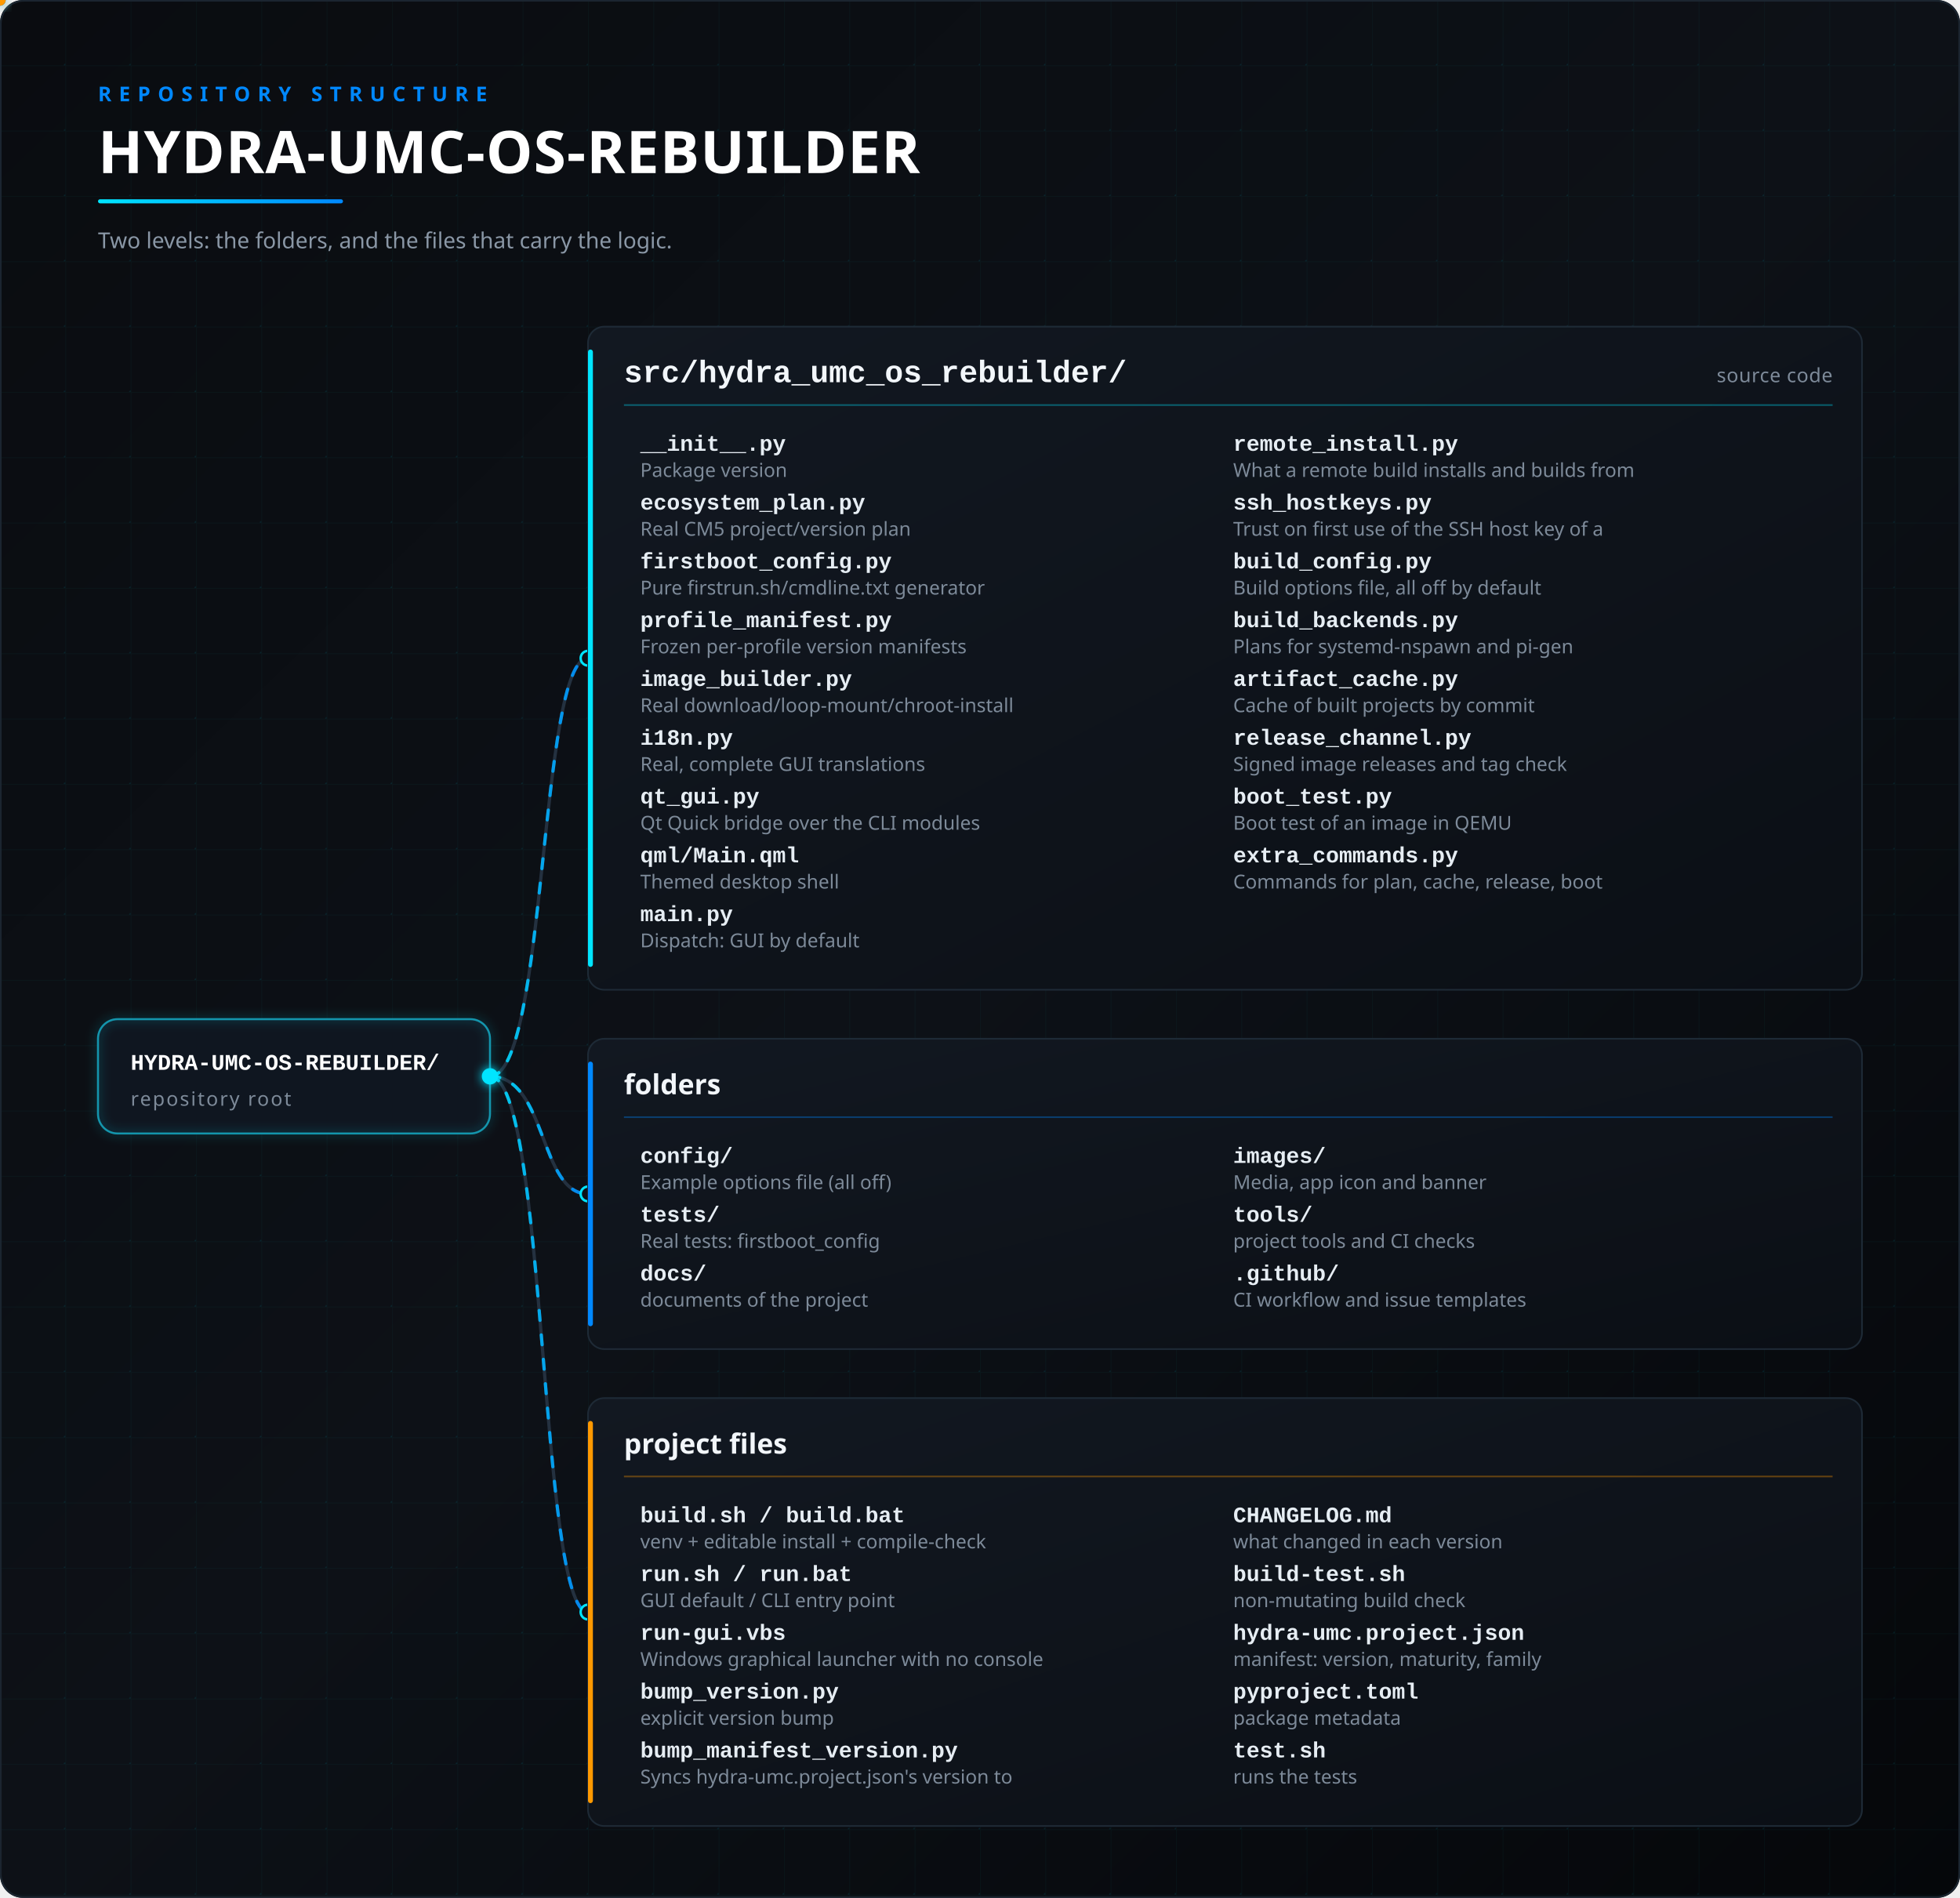
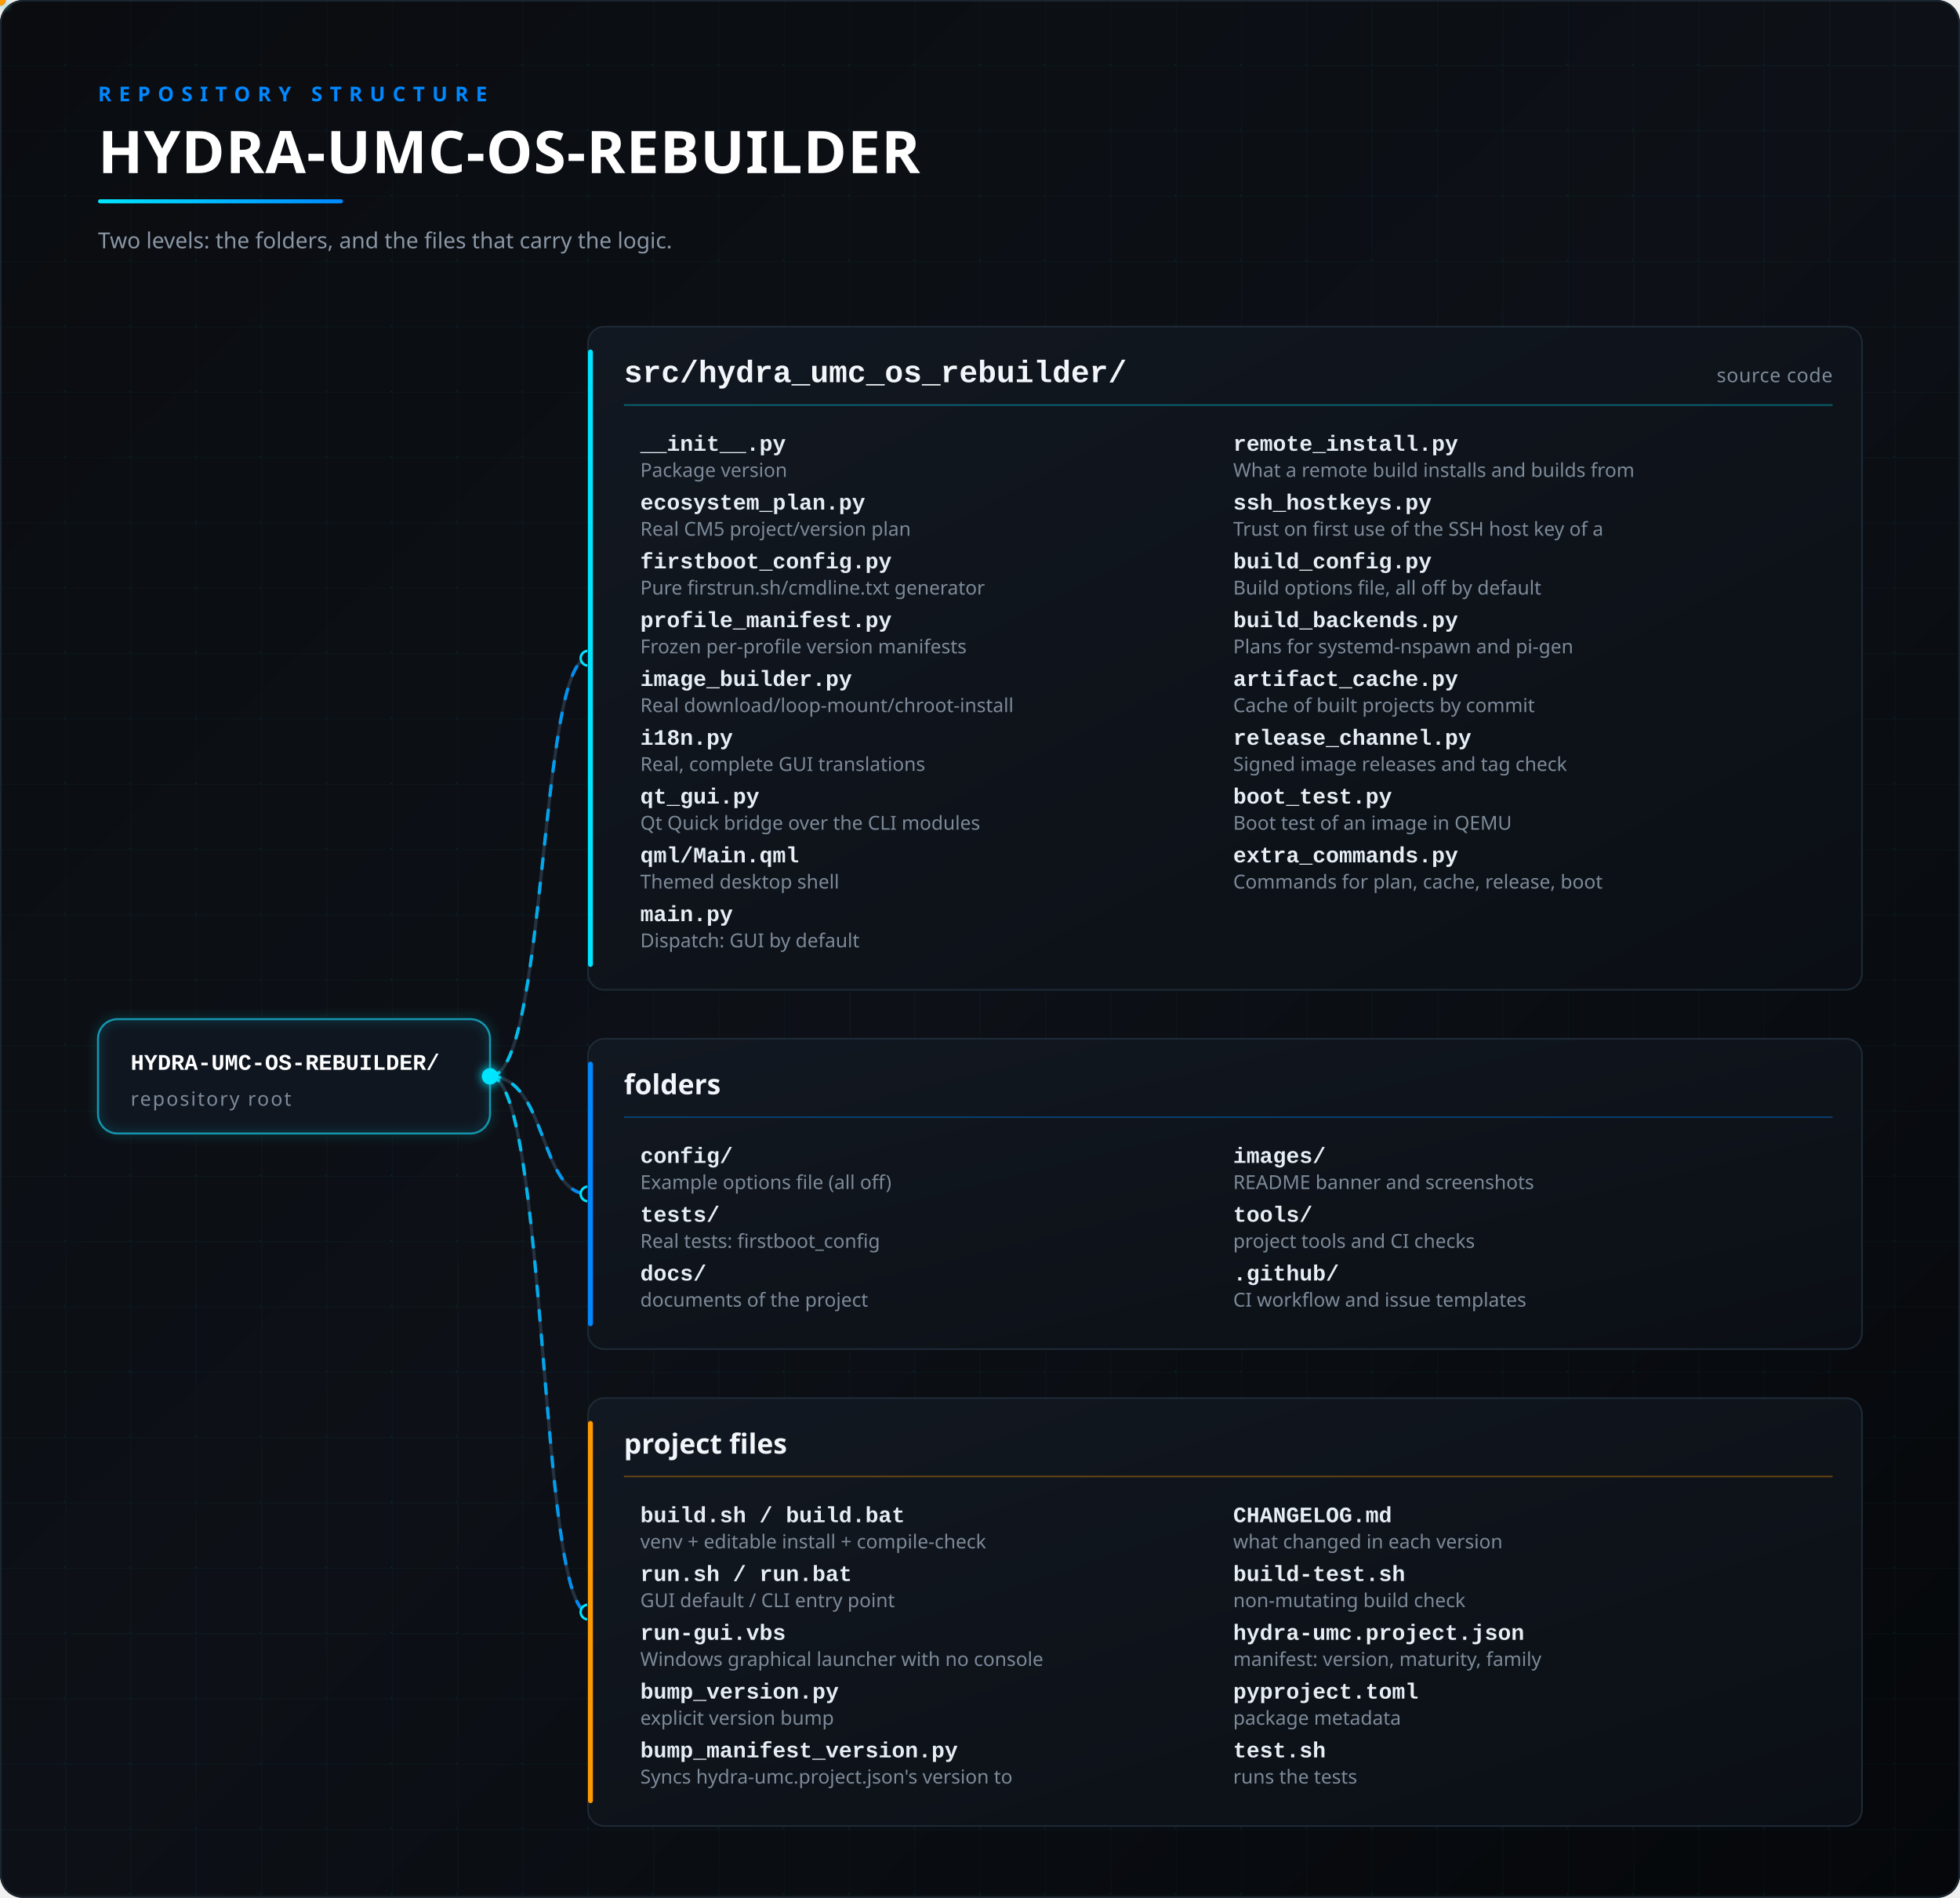
<svg xmlns="http://www.w3.org/2000/svg" viewBox="0 0 1200 1162" width="100%" role="img" aria-labelledby="t d">
  <defs>
    <linearGradient id="bg" x1="0" y1="0" x2="1" y2="1">
      <stop offset="0" stop-color="#0A0C10" />
      <stop offset="0.5" stop-color="#0D1117" />
      <stop offset="1" stop-color="#05070A" />
    </linearGradient>
    <linearGradient id="card" x1="0" y1="0" x2="1" y2="1">
      <stop offset="0" stop-color="#121821" />
      <stop offset="1" stop-color="#0B0F15" />
    </linearGradient>
    <linearGradient id="line" x1="0" y1="0" x2="1" y2="0">
      <stop offset="0" stop-color="#00E5FF" />
      <stop offset="1" stop-color="#0088FF" />
    </linearGradient>
    <filter id="glow" x="-50%" y="-50%" width="200%" height="200%">
      <feGaussianBlur stdDeviation="3" result="b" />
      <feMerge>
        <feMergeNode in="b" />
        <feMergeNode in="SourceGraphic" />
      </feMerge>
    </filter>
    <pattern id="grid" width="40" height="40" patternUnits="userSpaceOnUse">
      <path d="M40 0H0V40" fill="none" stroke="#00E5FF" stroke-opacity="0.035" />
      <circle cx="40" cy="40" r="1" fill="#00E5FF" fill-opacity="0.09" />
    </pattern>
  </defs>
  <rect width="1200" height="1162" rx="14" fill="url(#bg)" />
  <rect width="1200" height="1162" rx="14" fill="url(#grid)" />
  <rect x="0.5" y="0.5" width="1199" height="1161" rx="14" fill="none" stroke="#1B2530" />
  <text x="60" y="62" font-family="'Segoe UI','Noto Sans','Noto Sans CJK SC','Microsoft YaHei','Yu Gothic','Helvetica Neue',Helvetica,Arial,sans-serif" font-size="12.5" font-weight="600" fill="#0088FF" text-anchor="start" letter-spacing="4.5">REPOSITORY STRUCTURE</text>
  <text x="60" y="106" font-family="'Segoe UI','Noto Sans','Noto Sans CJK SC','Microsoft YaHei','Yu Gothic','Helvetica Neue',Helvetica,Arial,sans-serif" font-size="36" font-weight="700" fill="#FFFFFF" text-anchor="start" letter-spacing="0.5">HYDRA-UMC-OS-REBUILDER</text>
  <rect x="60" y="122" width="150" height="2.5" rx="1.25" fill="url(#line)">
    <animate attributeName="width" values="40;150;150" keyTimes="0;0.4;1" dur="3s" repeatCount="indefinite" />
  </rect>
  <text x="60" y="152" font-family="'Segoe UI','Noto Sans','Noto Sans CJK SC','Microsoft YaHei','Yu Gothic','Helvetica Neue',Helvetica,Arial,sans-serif" font-size="13.5" font-weight="400" fill="#8A97A6" text-anchor="start">Two levels: the folders, and the files that carry the logic.</text>
  <path id="c0" d="M300,659 C335,659 330,403 360,403" fill="none" stroke="#243140" stroke-width="2" />
  <path d="M300,659 C335,659 330,403 360,403" fill="none" stroke="url(#line)" stroke-width="2" stroke-linecap="round" stroke-dasharray="6 9" opacity="0.9">
    <animate attributeName="stroke-dashoffset" from="0" to="-30" dur="1.6s" repeatCount="indefinite" />
  </path>
  <circle cx="360" cy="403" r="4.5" fill="#0D1117" stroke="#00E5FF" stroke-width="1.5" />
  <path id="c1" d="M300,659 C335,659 330,731 360,731" fill="none" stroke="#243140" stroke-width="2" />
  <path d="M300,659 C335,659 330,731 360,731" fill="none" stroke="url(#line)" stroke-width="2" stroke-linecap="round" stroke-dasharray="6 9" opacity="0.9">
    <animate attributeName="stroke-dashoffset" from="0" to="-30" dur="1.6s" repeatCount="indefinite" />
  </path>
  <circle cx="360" cy="731" r="4.5" fill="#0D1117" stroke="#00E5FF" stroke-width="1.5" />
  <path id="c2" d="M300,659 C335,659 330,987 360,987" fill="none" stroke="#243140" stroke-width="2" />
  <path d="M300,659 C335,659 330,987 360,987" fill="none" stroke="url(#line)" stroke-width="2" stroke-linecap="round" stroke-dasharray="6 9" opacity="0.9">
    <animate attributeName="stroke-dashoffset" from="0" to="-30" dur="1.6s" repeatCount="indefinite" />
  </path>
  <circle cx="360" cy="987" r="4.5" fill="#0D1117" stroke="#00E5FF" stroke-width="1.5" />
  <circle r="3.5" fill="#00E5FF" filter="url(#glow)">
    <animateMotion dur="3.4s" repeatCount="indefinite">
      <mpath href="#c0" />
    </animateMotion>
  </circle>
  <circle r="3.5" fill="#0088FF" filter="url(#glow)">
    <animateMotion dur="4.2s" repeatCount="indefinite">
      <mpath href="#c1" />
    </animateMotion>
  </circle>
  <circle r="3.5" fill="#FF9900" filter="url(#glow)">
    <animateMotion dur="5.0s" repeatCount="indefinite">
      <mpath href="#c2" />
    </animateMotion>
  </circle>
  <rect x="60" y="624" width="240" height="70" rx="12" fill="#0F1620" stroke="#2A3A4C" stroke-width="1.2" />
  <rect x="60" y="624" width="240" height="70" rx="12" fill="none" stroke="#00E5FF" stroke-opacity="0.5" stroke-width="1.2" filter="url(#glow)">
    <animate attributeName="stroke-opacity" values="0.15;0.6;0.15" dur="3.6s" repeatCount="indefinite" />
  </rect>
  <text x="80" y="655" font-family="'JetBrains Mono','Cascadia Code','SFMono-Regular',Consolas,'Liberation Mono',monospace" font-size="13.7" font-weight="700" fill="#FFFFFF" text-anchor="start">HYDRA-UMC-OS-REBUILDER/</text>
  <text x="80" y="677" font-family="'Segoe UI','Noto Sans','Noto Sans CJK SC','Microsoft YaHei','Yu Gothic','Helvetica Neue',Helvetica,Arial,sans-serif" font-size="12" font-weight="400" fill="#7D8A99" text-anchor="start" letter-spacing="1">repository root</text>
  <circle cx="300" cy="659" r="5" fill="#00E5FF" filter="url(#glow)" />
  <rect x="360" y="200" width="780" height="406" rx="10" fill="url(#card)" stroke="#1E2A36" stroke-width="1" />
  <rect x="360" y="214" width="3" height="378" rx="1.5" fill="#00E5FF">
    <animate attributeName="opacity" values="0.55;1;0.55" dur="4s" begin="0s" repeatCount="indefinite" />
  </rect>
  <text x="382" y="234" font-family="'JetBrains Mono','Cascadia Code','SFMono-Regular',Consolas,'Liberation Mono',monospace" font-size="19" font-weight="700" fill="#F2F6FA" text-anchor="start">src/hydra_umc_os_rebuilder/</text>
  <text x="1122" y="234" font-family="'Segoe UI','Noto Sans','Noto Sans CJK SC','Microsoft YaHei','Yu Gothic','Helvetica Neue',Helvetica,Arial,sans-serif" font-size="12" font-weight="400" fill="#7D8A99" text-anchor="end" letter-spacing="0.3">source code</text>
  <line x1="382" y1="248" x2="1122" y2="248" stroke="#00E5FF" stroke-opacity="0.35" stroke-width="1" />
  <text x="392" y="276" font-family="'JetBrains Mono','Cascadia Code','SFMono-Regular',Consolas,'Liberation Mono',monospace" font-size="13.5" font-weight="600" fill="#E6EDF3" text-anchor="start">__init__.py</text>
  <text x="392" y="292" font-family="'Segoe UI','Noto Sans','Noto Sans CJK SC','Microsoft YaHei','Yu Gothic','Helvetica Neue',Helvetica,Arial,sans-serif" font-size="11.8" font-weight="400" fill="#7D8A99" text-anchor="start">Package version</text>
  <text x="392" y="312" font-family="'JetBrains Mono','Cascadia Code','SFMono-Regular',Consolas,'Liberation Mono',monospace" font-size="13.5" font-weight="600" fill="#E6EDF3" text-anchor="start">ecosystem_plan.py</text>
  <text x="392" y="328" font-family="'Segoe UI','Noto Sans','Noto Sans CJK SC','Microsoft YaHei','Yu Gothic','Helvetica Neue',Helvetica,Arial,sans-serif" font-size="11.8" font-weight="400" fill="#7D8A99" text-anchor="start">Real CM5 project/version plan</text>
  <text x="392" y="348" font-family="'JetBrains Mono','Cascadia Code','SFMono-Regular',Consolas,'Liberation Mono',monospace" font-size="13.5" font-weight="600" fill="#E6EDF3" text-anchor="start">firstboot_config.py</text>
  <text x="392" y="364" font-family="'Segoe UI','Noto Sans','Noto Sans CJK SC','Microsoft YaHei','Yu Gothic','Helvetica Neue',Helvetica,Arial,sans-serif" font-size="11.8" font-weight="400" fill="#7D8A99" text-anchor="start">Pure firstrun.sh/cmdline.txt generator</text>
  <text x="392" y="384" font-family="'JetBrains Mono','Cascadia Code','SFMono-Regular',Consolas,'Liberation Mono',monospace" font-size="13.5" font-weight="600" fill="#E6EDF3" text-anchor="start">profile_manifest.py</text>
  <text x="392" y="400" font-family="'Segoe UI','Noto Sans','Noto Sans CJK SC','Microsoft YaHei','Yu Gothic','Helvetica Neue',Helvetica,Arial,sans-serif" font-size="11.8" font-weight="400" fill="#7D8A99" text-anchor="start">Frozen per-profile version manifests</text>
  <text x="392" y="420" font-family="'JetBrains Mono','Cascadia Code','SFMono-Regular',Consolas,'Liberation Mono',monospace" font-size="13.5" font-weight="600" fill="#E6EDF3" text-anchor="start">image_builder.py</text>
  <text x="392" y="436" font-family="'Segoe UI','Noto Sans','Noto Sans CJK SC','Microsoft YaHei','Yu Gothic','Helvetica Neue',Helvetica,Arial,sans-serif" font-size="11.8" font-weight="400" fill="#7D8A99" text-anchor="start">Real download/loop-mount/chroot-install</text>
  <text x="392" y="456" font-family="'JetBrains Mono','Cascadia Code','SFMono-Regular',Consolas,'Liberation Mono',monospace" font-size="13.5" font-weight="600" fill="#E6EDF3" text-anchor="start">i18n.py</text>
  <text x="392" y="472" font-family="'Segoe UI','Noto Sans','Noto Sans CJK SC','Microsoft YaHei','Yu Gothic','Helvetica Neue',Helvetica,Arial,sans-serif" font-size="11.8" font-weight="400" fill="#7D8A99" text-anchor="start">Real, complete GUI translations</text>
  <text x="392" y="492" font-family="'JetBrains Mono','Cascadia Code','SFMono-Regular',Consolas,'Liberation Mono',monospace" font-size="13.5" font-weight="600" fill="#E6EDF3" text-anchor="start">qt_gui.py</text>
  <text x="392" y="508" font-family="'Segoe UI','Noto Sans','Noto Sans CJK SC','Microsoft YaHei','Yu Gothic','Helvetica Neue',Helvetica,Arial,sans-serif" font-size="11.8" font-weight="400" fill="#7D8A99" text-anchor="start">Qt Quick bridge over the CLI modules</text>
  <text x="392" y="528" font-family="'JetBrains Mono','Cascadia Code','SFMono-Regular',Consolas,'Liberation Mono',monospace" font-size="13.5" font-weight="600" fill="#E6EDF3" text-anchor="start">qml/Main.qml</text>
  <text x="392" y="544" font-family="'Segoe UI','Noto Sans','Noto Sans CJK SC','Microsoft YaHei','Yu Gothic','Helvetica Neue',Helvetica,Arial,sans-serif" font-size="11.8" font-weight="400" fill="#7D8A99" text-anchor="start">Themed desktop shell</text>
  <text x="392" y="564" font-family="'JetBrains Mono','Cascadia Code','SFMono-Regular',Consolas,'Liberation Mono',monospace" font-size="13.5" font-weight="600" fill="#E6EDF3" text-anchor="start">main.py</text>
  <text x="392" y="580" font-family="'Segoe UI','Noto Sans','Noto Sans CJK SC','Microsoft YaHei','Yu Gothic','Helvetica Neue',Helvetica,Arial,sans-serif" font-size="11.8" font-weight="400" fill="#7D8A99" text-anchor="start">Dispatch: GUI by default</text>
  <text x="755" y="276" font-family="'JetBrains Mono','Cascadia Code','SFMono-Regular',Consolas,'Liberation Mono',monospace" font-size="13.5" font-weight="600" fill="#E6EDF3" text-anchor="start">remote_install.py</text>
  <text x="755" y="292" font-family="'Segoe UI','Noto Sans','Noto Sans CJK SC','Microsoft YaHei','Yu Gothic','Helvetica Neue',Helvetica,Arial,sans-serif" font-size="11.8" font-weight="400" fill="#7D8A99" text-anchor="start">What a remote build installs and builds from</text>
  <text x="755" y="312" font-family="'JetBrains Mono','Cascadia Code','SFMono-Regular',Consolas,'Liberation Mono',monospace" font-size="13.5" font-weight="600" fill="#E6EDF3" text-anchor="start">ssh_hostkeys.py</text>
  <text x="755" y="328" font-family="'Segoe UI','Noto Sans','Noto Sans CJK SC','Microsoft YaHei','Yu Gothic','Helvetica Neue',Helvetica,Arial,sans-serif" font-size="11.8" font-weight="400" fill="#7D8A99" text-anchor="start">Trust on first use of the SSH host key of a</text>
  <text x="755" y="348" font-family="'JetBrains Mono','Cascadia Code','SFMono-Regular',Consolas,'Liberation Mono',monospace" font-size="13.5" font-weight="600" fill="#E6EDF3" text-anchor="start">build_config.py</text>
  <text x="755" y="364" font-family="'Segoe UI','Noto Sans','Noto Sans CJK SC','Microsoft YaHei','Yu Gothic','Helvetica Neue',Helvetica,Arial,sans-serif" font-size="11.8" font-weight="400" fill="#7D8A99" text-anchor="start">Build options file, all off by default</text>
  <text x="755" y="384" font-family="'JetBrains Mono','Cascadia Code','SFMono-Regular',Consolas,'Liberation Mono',monospace" font-size="13.5" font-weight="600" fill="#E6EDF3" text-anchor="start">build_backends.py</text>
  <text x="755" y="400" font-family="'Segoe UI','Noto Sans','Noto Sans CJK SC','Microsoft YaHei','Yu Gothic','Helvetica Neue',Helvetica,Arial,sans-serif" font-size="11.8" font-weight="400" fill="#7D8A99" text-anchor="start">Plans for systemd-nspawn and pi-gen</text>
  <text x="755" y="420" font-family="'JetBrains Mono','Cascadia Code','SFMono-Regular',Consolas,'Liberation Mono',monospace" font-size="13.5" font-weight="600" fill="#E6EDF3" text-anchor="start">artifact_cache.py</text>
  <text x="755" y="436" font-family="'Segoe UI','Noto Sans','Noto Sans CJK SC','Microsoft YaHei','Yu Gothic','Helvetica Neue',Helvetica,Arial,sans-serif" font-size="11.8" font-weight="400" fill="#7D8A99" text-anchor="start">Cache of built projects by commit</text>
  <text x="755" y="456" font-family="'JetBrains Mono','Cascadia Code','SFMono-Regular',Consolas,'Liberation Mono',monospace" font-size="13.5" font-weight="600" fill="#E6EDF3" text-anchor="start">release_channel.py</text>
  <text x="755" y="472" font-family="'Segoe UI','Noto Sans','Noto Sans CJK SC','Microsoft YaHei','Yu Gothic','Helvetica Neue',Helvetica,Arial,sans-serif" font-size="11.8" font-weight="400" fill="#7D8A99" text-anchor="start">Signed image releases and tag check</text>
  <text x="755" y="492" font-family="'JetBrains Mono','Cascadia Code','SFMono-Regular',Consolas,'Liberation Mono',monospace" font-size="13.5" font-weight="600" fill="#E6EDF3" text-anchor="start">boot_test.py</text>
  <text x="755" y="508" font-family="'Segoe UI','Noto Sans','Noto Sans CJK SC','Microsoft YaHei','Yu Gothic','Helvetica Neue',Helvetica,Arial,sans-serif" font-size="11.8" font-weight="400" fill="#7D8A99" text-anchor="start">Boot test of an image in QEMU</text>
  <text x="755" y="528" font-family="'JetBrains Mono','Cascadia Code','SFMono-Regular',Consolas,'Liberation Mono',monospace" font-size="13.5" font-weight="600" fill="#E6EDF3" text-anchor="start">extra_commands.py</text>
  <text x="755" y="544" font-family="'Segoe UI','Noto Sans','Noto Sans CJK SC','Microsoft YaHei','Yu Gothic','Helvetica Neue',Helvetica,Arial,sans-serif" font-size="11.8" font-weight="400" fill="#7D8A99" text-anchor="start">Commands for plan, cache, release, boot</text>
  <rect x="360" y="636" width="780" height="190" rx="10" fill="url(#card)" stroke="#1E2A36" stroke-width="1" />
  <rect x="360" y="650" width="3" height="162" rx="1.5" fill="#0088FF">
    <animate attributeName="opacity" values="0.55;1;0.55" dur="4s" begin="0.6s" repeatCount="indefinite" />
  </rect>
  <text x="382" y="670" font-family="'Segoe UI','Noto Sans','Noto Sans CJK SC','Microsoft YaHei','Yu Gothic','Helvetica Neue',Helvetica,Arial,sans-serif" font-size="17" font-weight="700" fill="#F2F6FA" text-anchor="start">folders</text>
  <line x1="382" y1="684" x2="1122" y2="684" stroke="#0088FF" stroke-opacity="0.35" stroke-width="1" />
  <text x="392" y="712" font-family="'JetBrains Mono','Cascadia Code','SFMono-Regular',Consolas,'Liberation Mono',monospace" font-size="13.5" font-weight="600" fill="#E6EDF3" text-anchor="start">config/</text>
  <text x="392" y="728" font-family="'Segoe UI','Noto Sans','Noto Sans CJK SC','Microsoft YaHei','Yu Gothic','Helvetica Neue',Helvetica,Arial,sans-serif" font-size="11.8" font-weight="400" fill="#7D8A99" text-anchor="start">Example options file (all off)</text>
  <text x="392" y="748" font-family="'JetBrains Mono','Cascadia Code','SFMono-Regular',Consolas,'Liberation Mono',monospace" font-size="13.5" font-weight="600" fill="#E6EDF3" text-anchor="start">tests/</text>
  <text x="392" y="764" font-family="'Segoe UI','Noto Sans','Noto Sans CJK SC','Microsoft YaHei','Yu Gothic','Helvetica Neue',Helvetica,Arial,sans-serif" font-size="11.8" font-weight="400" fill="#7D8A99" text-anchor="start">Real tests: firstboot_config</text>
  <text x="392" y="784" font-family="'JetBrains Mono','Cascadia Code','SFMono-Regular',Consolas,'Liberation Mono',monospace" font-size="13.5" font-weight="600" fill="#E6EDF3" text-anchor="start">docs/</text>
  <text x="392" y="800" font-family="'Segoe UI','Noto Sans','Noto Sans CJK SC','Microsoft YaHei','Yu Gothic','Helvetica Neue',Helvetica,Arial,sans-serif" font-size="11.8" font-weight="400" fill="#7D8A99" text-anchor="start">documents of the project</text>
  <text x="755" y="712" font-family="'JetBrains Mono','Cascadia Code','SFMono-Regular',Consolas,'Liberation Mono',monospace" font-size="13.5" font-weight="600" fill="#E6EDF3" text-anchor="start">images/</text>
-   <text x="755" y="728" font-family="'Segoe UI','Noto Sans','Noto Sans CJK SC','Microsoft YaHei','Yu Gothic','Helvetica Neue',Helvetica,Arial,sans-serif" font-size="11.8" font-weight="400" fill="#7D8A99" text-anchor="start">Media, app icon and banner</text>
+   <text x="755" y="728" font-family="'Segoe UI','Noto Sans','Noto Sans CJK SC','Microsoft YaHei','Yu Gothic','Helvetica Neue',Helvetica,Arial,sans-serif" font-size="11.8" font-weight="400" fill="#7D8A99" text-anchor="start">README banner and screenshots</text>
  <text x="755" y="748" font-family="'JetBrains Mono','Cascadia Code','SFMono-Regular',Consolas,'Liberation Mono',monospace" font-size="13.5" font-weight="600" fill="#E6EDF3" text-anchor="start">tools/</text>
  <text x="755" y="764" font-family="'Segoe UI','Noto Sans','Noto Sans CJK SC','Microsoft YaHei','Yu Gothic','Helvetica Neue',Helvetica,Arial,sans-serif" font-size="11.8" font-weight="400" fill="#7D8A99" text-anchor="start">project tools and CI checks</text>
  <text x="755" y="784" font-family="'JetBrains Mono','Cascadia Code','SFMono-Regular',Consolas,'Liberation Mono',monospace" font-size="13.5" font-weight="600" fill="#E6EDF3" text-anchor="start">.github/</text>
  <text x="755" y="800" font-family="'Segoe UI','Noto Sans','Noto Sans CJK SC','Microsoft YaHei','Yu Gothic','Helvetica Neue',Helvetica,Arial,sans-serif" font-size="11.8" font-weight="400" fill="#7D8A99" text-anchor="start">CI workflow and issue templates</text>
  <rect x="360" y="856" width="780" height="262" rx="10" fill="url(#card)" stroke="#1E2A36" stroke-width="1" />
  <rect x="360" y="870" width="3" height="234" rx="1.5" fill="#FF9900">
    <animate attributeName="opacity" values="0.55;1;0.55" dur="4s" begin="1.2s" repeatCount="indefinite" />
  </rect>
  <text x="382" y="890" font-family="'Segoe UI','Noto Sans','Noto Sans CJK SC','Microsoft YaHei','Yu Gothic','Helvetica Neue',Helvetica,Arial,sans-serif" font-size="17" font-weight="700" fill="#F2F6FA" text-anchor="start">project files</text>
  <line x1="382" y1="904" x2="1122" y2="904" stroke="#FF9900" stroke-opacity="0.35" stroke-width="1" />
  <text x="392" y="932" font-family="'JetBrains Mono','Cascadia Code','SFMono-Regular',Consolas,'Liberation Mono',monospace" font-size="13.5" font-weight="600" fill="#E6EDF3" text-anchor="start">build.sh / build.bat</text>
  <text x="392" y="948" font-family="'Segoe UI','Noto Sans','Noto Sans CJK SC','Microsoft YaHei','Yu Gothic','Helvetica Neue',Helvetica,Arial,sans-serif" font-size="11.8" font-weight="400" fill="#7D8A99" text-anchor="start">venv + editable install + compile-check</text>
  <text x="392" y="968" font-family="'JetBrains Mono','Cascadia Code','SFMono-Regular',Consolas,'Liberation Mono',monospace" font-size="13.5" font-weight="600" fill="#E6EDF3" text-anchor="start">run.sh / run.bat</text>
  <text x="392" y="984" font-family="'Segoe UI','Noto Sans','Noto Sans CJK SC','Microsoft YaHei','Yu Gothic','Helvetica Neue',Helvetica,Arial,sans-serif" font-size="11.8" font-weight="400" fill="#7D8A99" text-anchor="start">GUI default / CLI entry point</text>
  <text x="392" y="1004" font-family="'JetBrains Mono','Cascadia Code','SFMono-Regular',Consolas,'Liberation Mono',monospace" font-size="13.5" font-weight="600" fill="#E6EDF3" text-anchor="start">run-gui.vbs</text>
  <text x="392" y="1020" font-family="'Segoe UI','Noto Sans','Noto Sans CJK SC','Microsoft YaHei','Yu Gothic','Helvetica Neue',Helvetica,Arial,sans-serif" font-size="11.8" font-weight="400" fill="#7D8A99" text-anchor="start">Windows graphical launcher with no console</text>
  <text x="392" y="1040" font-family="'JetBrains Mono','Cascadia Code','SFMono-Regular',Consolas,'Liberation Mono',monospace" font-size="13.5" font-weight="600" fill="#E6EDF3" text-anchor="start">bump_version.py</text>
  <text x="392" y="1056" font-family="'Segoe UI','Noto Sans','Noto Sans CJK SC','Microsoft YaHei','Yu Gothic','Helvetica Neue',Helvetica,Arial,sans-serif" font-size="11.8" font-weight="400" fill="#7D8A99" text-anchor="start">explicit version bump</text>
  <text x="392" y="1076" font-family="'JetBrains Mono','Cascadia Code','SFMono-Regular',Consolas,'Liberation Mono',monospace" font-size="13.5" font-weight="600" fill="#E6EDF3" text-anchor="start">bump_manifest_version.py</text>
  <text x="392" y="1092" font-family="'Segoe UI','Noto Sans','Noto Sans CJK SC','Microsoft YaHei','Yu Gothic','Helvetica Neue',Helvetica,Arial,sans-serif" font-size="11.8" font-weight="400" fill="#7D8A99" text-anchor="start">Syncs hydra-umc.project.json's version to</text>
  <text x="755" y="932" font-family="'JetBrains Mono','Cascadia Code','SFMono-Regular',Consolas,'Liberation Mono',monospace" font-size="13.5" font-weight="600" fill="#E6EDF3" text-anchor="start">CHANGELOG.md</text>
  <text x="755" y="948" font-family="'Segoe UI','Noto Sans','Noto Sans CJK SC','Microsoft YaHei','Yu Gothic','Helvetica Neue',Helvetica,Arial,sans-serif" font-size="11.8" font-weight="400" fill="#7D8A99" text-anchor="start">what changed in each version</text>
  <text x="755" y="968" font-family="'JetBrains Mono','Cascadia Code','SFMono-Regular',Consolas,'Liberation Mono',monospace" font-size="13.5" font-weight="600" fill="#E6EDF3" text-anchor="start">build-test.sh</text>
  <text x="755" y="984" font-family="'Segoe UI','Noto Sans','Noto Sans CJK SC','Microsoft YaHei','Yu Gothic','Helvetica Neue',Helvetica,Arial,sans-serif" font-size="11.8" font-weight="400" fill="#7D8A99" text-anchor="start">non-mutating build check</text>
  <text x="755" y="1004" font-family="'JetBrains Mono','Cascadia Code','SFMono-Regular',Consolas,'Liberation Mono',monospace" font-size="13.5" font-weight="600" fill="#E6EDF3" text-anchor="start">hydra-umc.project.json</text>
  <text x="755" y="1020" font-family="'Segoe UI','Noto Sans','Noto Sans CJK SC','Microsoft YaHei','Yu Gothic','Helvetica Neue',Helvetica,Arial,sans-serif" font-size="11.8" font-weight="400" fill="#7D8A99" text-anchor="start">manifest: version, maturity, family</text>
  <text x="755" y="1040" font-family="'JetBrains Mono','Cascadia Code','SFMono-Regular',Consolas,'Liberation Mono',monospace" font-size="13.5" font-weight="600" fill="#E6EDF3" text-anchor="start">pyproject.toml</text>
  <text x="755" y="1056" font-family="'Segoe UI','Noto Sans','Noto Sans CJK SC','Microsoft YaHei','Yu Gothic','Helvetica Neue',Helvetica,Arial,sans-serif" font-size="11.8" font-weight="400" fill="#7D8A99" text-anchor="start">package metadata</text>
  <text x="755" y="1076" font-family="'JetBrains Mono','Cascadia Code','SFMono-Regular',Consolas,'Liberation Mono',monospace" font-size="13.5" font-weight="600" fill="#E6EDF3" text-anchor="start">test.sh</text>
  <text x="755" y="1092" font-family="'Segoe UI','Noto Sans','Noto Sans CJK SC','Microsoft YaHei','Yu Gothic','Helvetica Neue',Helvetica,Arial,sans-serif" font-size="11.8" font-weight="400" fill="#7D8A99" text-anchor="start">runs the tests</text>
</svg>
